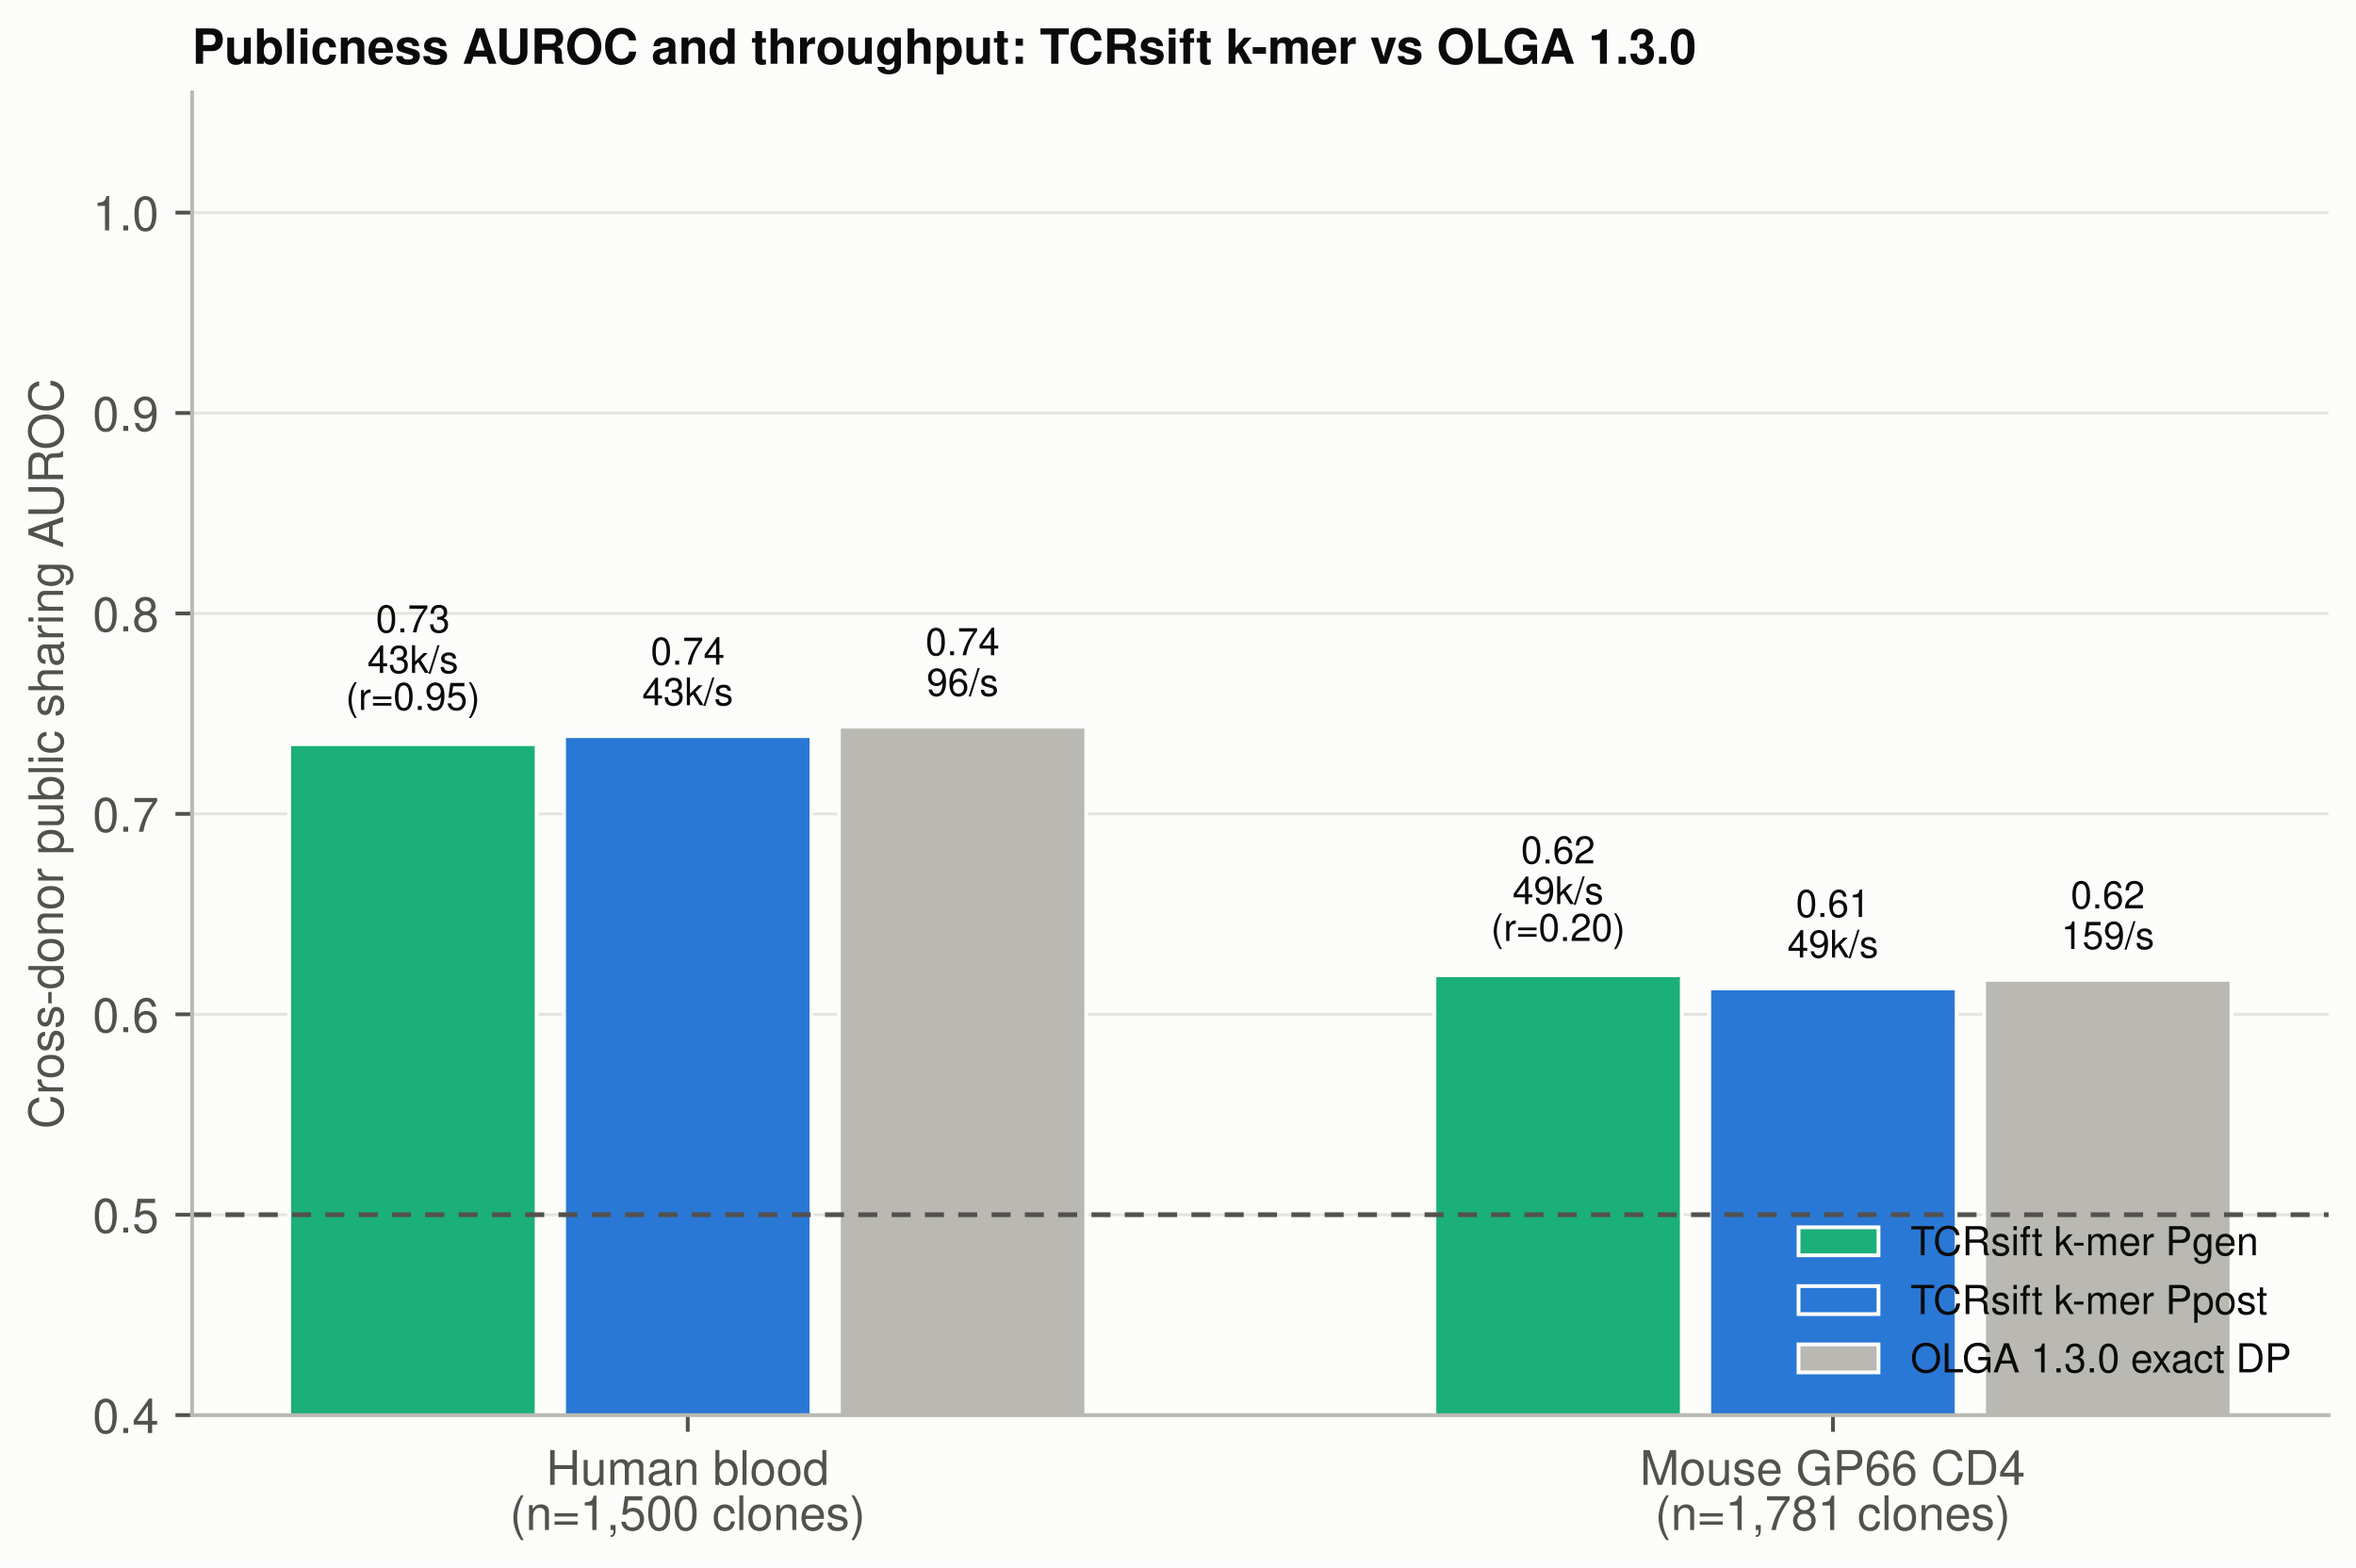
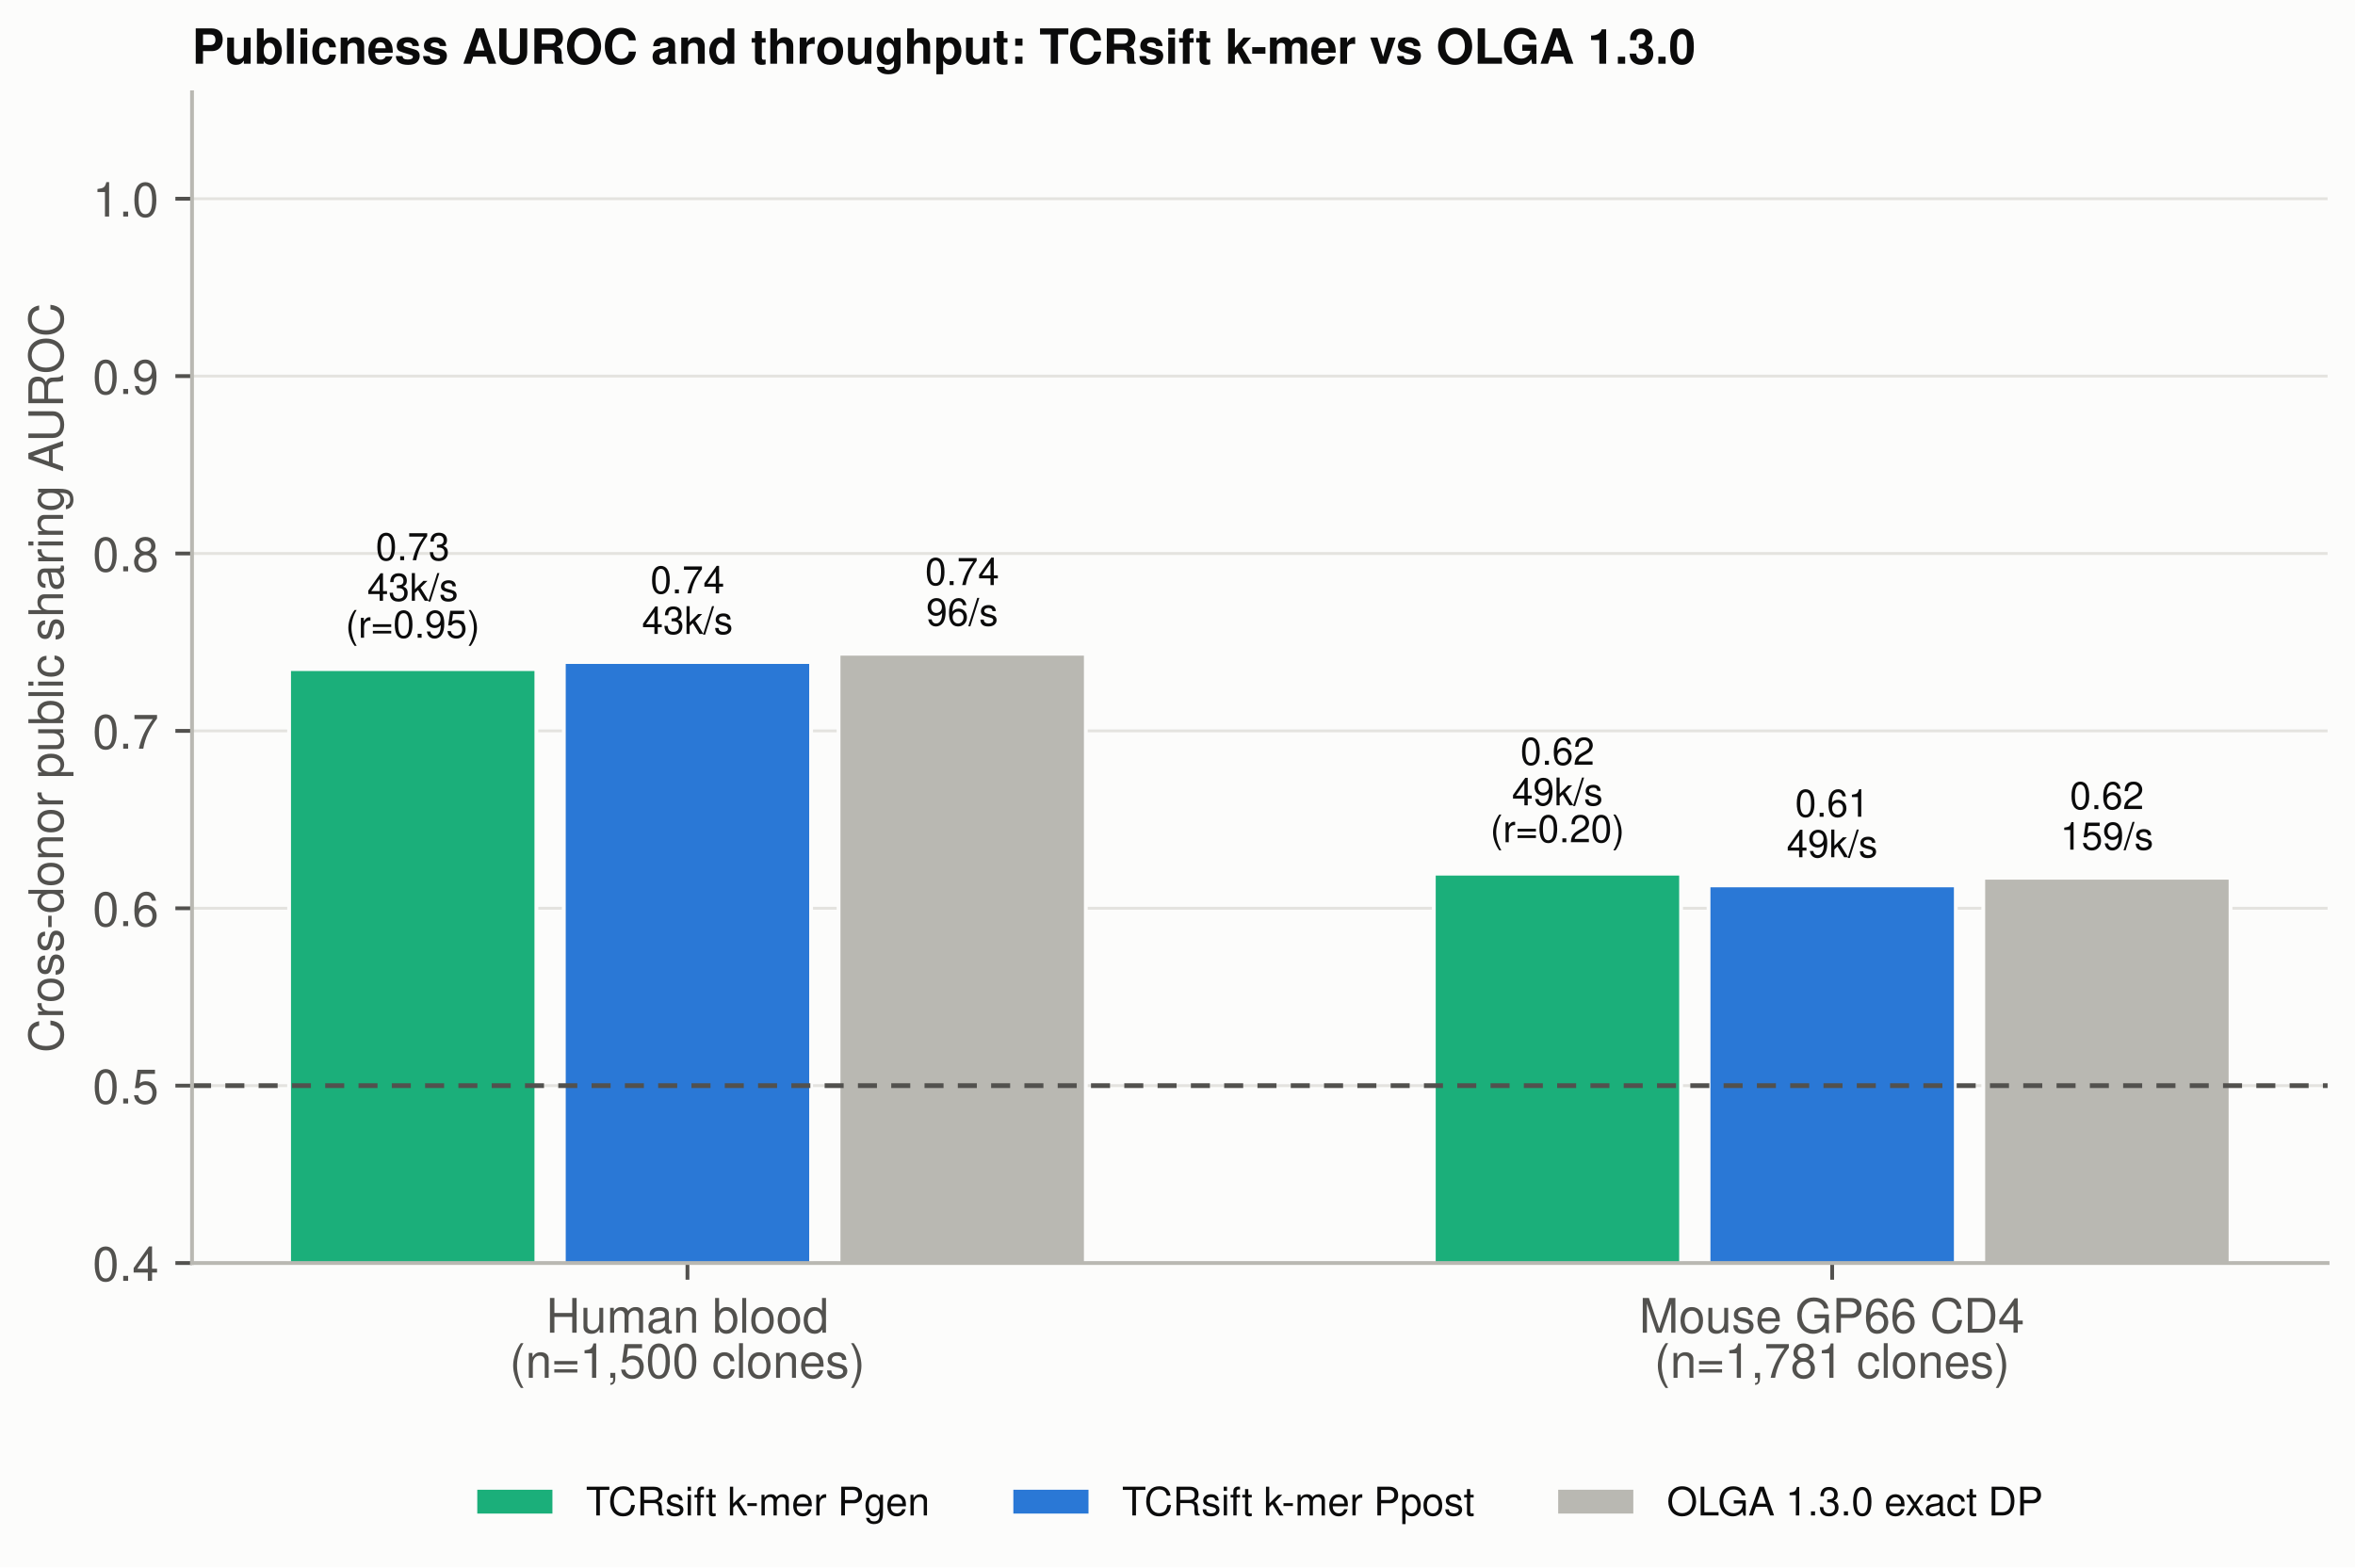
- <svg xmlns="http://www.w3.org/2000/svg" xmlns:xlink="http://www.w3.org/1999/xlink" width="495.12pt" height="329.52pt" viewBox="0 0 495.12 329.52" version="1.1">
+ <svg xmlns="http://www.w3.org/2000/svg" xmlns:xlink="http://www.w3.org/1999/xlink" width="495.12pt" height="329.619pt" viewBox="0 0 495.12 329.619" version="1.1">
  <defs>
    <style type="text/css">*{stroke-linejoin: round; stroke-linecap: butt}</style>
  </defs>
  <g id="figure_1">
    <g id="patch_1">
-       <path d="M 0 329.52  L 495.12 329.52  L 495.12 0  L 0 0  z " style="fill: #fcfcfb" />
+       <path d="M 0 329.619  L 495.12 329.619  L 495.12 0  L 0 0  z " style="fill: #fcfcfb" />
    </g>
    <g id="axes_1">
      <g id="patch_2">
-         <path d="M 40.373 297.424  L 489.36 297.424  L 489.36 19.41  L 40.373 19.41  z " style="fill: #fcfcfb" />
+         <path d="M 40.373 265.615  L 489.36 265.615  L 489.36 19.41  L 40.373 19.41  z " style="fill: #fcfcfb" />
      </g>
      <g id="matplotlib.axis_1">
        <g id="xtick_1">
          <g id="line2d_1">
            <defs>
              <path id="mc6937c2ae9" d="M 0 0  L 0 3.5  " style="stroke: #52514e; stroke-width: 0.8" />
            </defs>
            <g>
-               <use xlink:href="#mc6937c2ae9" x="144.533" y="297.424" style="fill: #52514e; stroke: #52514e; stroke-width: 0.8" />
+               <use xlink:href="#mc6937c2ae9" x="144.533" y="265.615" style="fill: #52514e; stroke: #52514e; stroke-width: 0.8" />
            </g>
          </g>
          <g id="text_1">
-             <text style="font-size: 10px; font-family: 'Helvetica', 'Arial', 'DejaVu Sans'; fill: #52514e" transform="translate(114.7938 312.0729)">Human blood</text>
-             <text style="font-size: 10px; font-family: 'Helvetica', 'Arial', 'DejaVu Sans'; fill: #52514e" transform="translate(107.1501 321.57)">(n=1,500 clones)</text>
+             <text style="font-size: 10px; font-family: 'Helvetica', 'Arial', 'DejaVu Sans'; fill: #52514e" transform="translate(114.7938 280.2641)">Human blood</text>
+             <text style="font-size: 10px; font-family: 'Helvetica', 'Arial', 'DejaVu Sans'; fill: #52514e" transform="translate(107.1501 289.7611)">(n=1,500 clones)</text>
          </g>
        </g>
        <g id="xtick_2">
          <g id="line2d_2">
            <g>
-               <use xlink:href="#mc6937c2ae9" x="385.199" y="297.424" style="fill: #52514e; stroke: #52514e; stroke-width: 0.8" />
+               <use xlink:href="#mc6937c2ae9" x="385.199" y="265.615" style="fill: #52514e; stroke: #52514e; stroke-width: 0.8" />
            </g>
          </g>
          <g id="text_2">
-             <text style="font-size: 10px; font-family: 'Helvetica', 'Arial', 'DejaVu Sans'; fill: #52514e" transform="translate(344.6273 312.0729)">Mouse GP66 CD4</text>
-             <text style="font-size: 10px; font-family: 'Helvetica', 'Arial', 'DejaVu Sans'; fill: #52514e" transform="translate(347.8163 321.57)">(n=1,781 clones)</text>
+             <text style="font-size: 10px; font-family: 'Helvetica', 'Arial', 'DejaVu Sans'; fill: #52514e" transform="translate(344.6273 280.2641)">Mouse GP66 CD4</text>
+             <text style="font-size: 10px; font-family: 'Helvetica', 'Arial', 'DejaVu Sans'; fill: #52514e" transform="translate(347.8163 289.7611)">(n=1,781 clones)</text>
          </g>
        </g>
      </g>
      <g id="matplotlib.axis_2">
        <g id="ytick_1">
          <g id="line2d_3">
-             <path d="M 40.373 297.424  L 489.36 297.424  " clip-path="url(#p7f96f4031a)" style="fill: none; stroke: #e4e3df; stroke-width: 0.6; stroke-linecap: square" />
+             <path d="M 40.373 265.615  L 489.36 265.615  " clip-path="url(#p17cb261455)" style="fill: none; stroke: #e4e3df; stroke-width: 0.6; stroke-linecap: square" />
          </g>
          <g id="line2d_4">
            <defs>
              <path id="mceed921732" d="M 0 0  L -3.5 0  " style="stroke: #52514e; stroke-width: 0.8" />
            </defs>
            <g>
-               <use xlink:href="#mceed921732" x="40.373" y="297.424" style="fill: #52514e; stroke: #52514e; stroke-width: 0.8" />
+               <use xlink:href="#mceed921732" x="40.373" y="265.615" style="fill: #52514e; stroke: #52514e; stroke-width: 0.8" />
            </g>
          </g>
          <g id="text_3">
-             <text style="font-size: 10px; font-family: 'Helvetica', 'Arial', 'DejaVu Sans'; text-anchor: end; fill: #52514e" x="33.373" y="301.174" transform="rotate(-0 33.3725 301.174)">0.4</text>
+             <text style="font-size: 10px; font-family: 'Helvetica', 'Arial', 'DejaVu Sans'; text-anchor: end; fill: #52514e" x="33.373" y="269.365" transform="rotate(-0 33.3725 269.3651)">0.4</text>
          </g>
        </g>
        <g id="ytick_2">
          <g id="line2d_5">
-             <path d="M 40.373 255.301  L 489.36 255.301  " clip-path="url(#p7f96f4031a)" style="fill: none; stroke: #e4e3df; stroke-width: 0.6; stroke-linecap: square" />
+             <path d="M 40.373 228.311  L 489.36 228.311  " clip-path="url(#p17cb261455)" style="fill: none; stroke: #e4e3df; stroke-width: 0.6; stroke-linecap: square" />
          </g>
          <g id="line2d_6">
            <g>
-               <use xlink:href="#mceed921732" x="40.373" y="255.301" style="fill: #52514e; stroke: #52514e; stroke-width: 0.8" />
+               <use xlink:href="#mceed921732" x="40.373" y="228.311" style="fill: #52514e; stroke: #52514e; stroke-width: 0.8" />
            </g>
          </g>
          <g id="text_4">
-             <text style="font-size: 10px; font-family: 'Helvetica', 'Arial', 'DejaVu Sans'; text-anchor: end; fill: #52514e" x="33.373" y="259.051" transform="rotate(-0 33.3725 259.0506)">0.5</text>
+             <text style="font-size: 10px; font-family: 'Helvetica', 'Arial', 'DejaVu Sans'; text-anchor: end; fill: #52514e" x="33.373" y="232.061" transform="rotate(-0 33.3725 232.0613)">0.5</text>
          </g>
        </g>
        <g id="ytick_3">
          <g id="line2d_7">
-             <path d="M 40.373 213.177  L 489.36 213.177  " clip-path="url(#p7f96f4031a)" style="fill: none; stroke: #e4e3df; stroke-width: 0.6; stroke-linecap: square" />
+             <path d="M 40.373 191.008  L 489.36 191.008  " clip-path="url(#p17cb261455)" style="fill: none; stroke: #e4e3df; stroke-width: 0.6; stroke-linecap: square" />
          </g>
          <g id="line2d_8">
            <g>
-               <use xlink:href="#mceed921732" x="40.373" y="213.177" style="fill: #52514e; stroke: #52514e; stroke-width: 0.8" />
+               <use xlink:href="#mceed921732" x="40.373" y="191.008" style="fill: #52514e; stroke: #52514e; stroke-width: 0.8" />
            </g>
          </g>
          <g id="text_5">
-             <text style="font-size: 10px; font-family: 'Helvetica', 'Arial', 'DejaVu Sans'; text-anchor: end; fill: #52514e" x="33.373" y="216.927" transform="rotate(-0 33.3725 216.9273)">0.6</text>
+             <text style="font-size: 10px; font-family: 'Helvetica', 'Arial', 'DejaVu Sans'; text-anchor: end; fill: #52514e" x="33.373" y="194.758" transform="rotate(-0 33.3725 194.7575)">0.6</text>
          </g>
        </g>
        <g id="ytick_4">
          <g id="line2d_9">
-             <path d="M 40.373 171.054  L 489.36 171.054  " clip-path="url(#p7f96f4031a)" style="fill: none; stroke: #e4e3df; stroke-width: 0.6; stroke-linecap: square" />
+             <path d="M 40.373 153.704  L 489.36 153.704  " clip-path="url(#p17cb261455)" style="fill: none; stroke: #e4e3df; stroke-width: 0.6; stroke-linecap: square" />
          </g>
          <g id="line2d_10">
            <g>
-               <use xlink:href="#mceed921732" x="40.373" y="171.054" style="fill: #52514e; stroke: #52514e; stroke-width: 0.8" />
+               <use xlink:href="#mceed921732" x="40.373" y="153.704" style="fill: #52514e; stroke: #52514e; stroke-width: 0.8" />
            </g>
          </g>
          <g id="text_6">
-             <text style="font-size: 10px; font-family: 'Helvetica', 'Arial', 'DejaVu Sans'; text-anchor: end; fill: #52514e" x="33.373" y="174.804" transform="rotate(-0 33.3725 174.804)">0.7</text>
+             <text style="font-size: 10px; font-family: 'Helvetica', 'Arial', 'DejaVu Sans'; text-anchor: end; fill: #52514e" x="33.373" y="157.454" transform="rotate(-0 33.3725 157.4537)">0.7</text>
          </g>
        </g>
        <g id="ytick_5">
          <g id="line2d_11">
-             <path d="M 40.373 128.931  L 489.36 128.931  " clip-path="url(#p7f96f4031a)" style="fill: none; stroke: #e4e3df; stroke-width: 0.6; stroke-linecap: square" />
+             <path d="M 40.373 116.4  L 489.36 116.4  " clip-path="url(#p17cb261455)" style="fill: none; stroke: #e4e3df; stroke-width: 0.6; stroke-linecap: square" />
          </g>
          <g id="line2d_12">
            <g>
-               <use xlink:href="#mceed921732" x="40.373" y="128.931" style="fill: #52514e; stroke: #52514e; stroke-width: 0.8" />
+               <use xlink:href="#mceed921732" x="40.373" y="116.4" style="fill: #52514e; stroke: #52514e; stroke-width: 0.8" />
            </g>
          </g>
          <g id="text_7">
-             <text style="font-size: 10px; font-family: 'Helvetica', 'Arial', 'DejaVu Sans'; text-anchor: end; fill: #52514e" x="33.373" y="132.681" transform="rotate(-0 33.3725 132.6807)">0.8</text>
+             <text style="font-size: 10px; font-family: 'Helvetica', 'Arial', 'DejaVu Sans'; text-anchor: end; fill: #52514e" x="33.373" y="120.15" transform="rotate(-0 33.3725 120.1499)">0.8</text>
          </g>
        </g>
        <g id="ytick_6">
          <g id="line2d_13">
-             <path d="M 40.373 86.807  L 489.36 86.807  " clip-path="url(#p7f96f4031a)" style="fill: none; stroke: #e4e3df; stroke-width: 0.6; stroke-linecap: square" />
+             <path d="M 40.373 79.096  L 489.36 79.096  " clip-path="url(#p17cb261455)" style="fill: none; stroke: #e4e3df; stroke-width: 0.6; stroke-linecap: square" />
          </g>
          <g id="line2d_14">
            <g>
-               <use xlink:href="#mceed921732" x="40.373" y="86.807" style="fill: #52514e; stroke: #52514e; stroke-width: 0.8" />
+               <use xlink:href="#mceed921732" x="40.373" y="79.096" style="fill: #52514e; stroke: #52514e; stroke-width: 0.8" />
            </g>
          </g>
          <g id="text_8">
-             <text style="font-size: 10px; font-family: 'Helvetica', 'Arial', 'DejaVu Sans'; text-anchor: end; fill: #52514e" x="33.373" y="90.557" transform="rotate(-0 33.3725 90.55733)">0.9</text>
+             <text style="font-size: 10px; font-family: 'Helvetica', 'Arial', 'DejaVu Sans'; text-anchor: end; fill: #52514e" x="33.373" y="82.846" transform="rotate(-0 33.3725 82.84609)">0.9</text>
          </g>
        </g>
        <g id="ytick_7">
          <g id="line2d_15">
-             <path d="M 40.373 44.684  L 489.36 44.684  " clip-path="url(#p7f96f4031a)" style="fill: none; stroke: #e4e3df; stroke-width: 0.6; stroke-linecap: square" />
+             <path d="M 40.373 41.792  L 489.36 41.792  " clip-path="url(#p17cb261455)" style="fill: none; stroke: #e4e3df; stroke-width: 0.6; stroke-linecap: square" />
          </g>
          <g id="line2d_16">
            <g>
-               <use xlink:href="#mceed921732" x="40.373" y="44.684" style="fill: #52514e; stroke: #52514e; stroke-width: 0.8" />
+               <use xlink:href="#mceed921732" x="40.373" y="41.792" style="fill: #52514e; stroke: #52514e; stroke-width: 0.8" />
            </g>
          </g>
          <g id="text_9">
-             <text style="font-size: 10px; font-family: 'Helvetica', 'Arial', 'DejaVu Sans'; text-anchor: end; fill: #52514e" x="33.373" y="48.434" transform="rotate(-0 33.3725 48.434)">1.0</text>
+             <text style="font-size: 10px; font-family: 'Helvetica', 'Arial', 'DejaVu Sans'; text-anchor: end; fill: #52514e" x="33.373" y="45.542" transform="rotate(-0 33.3725 45.54228)">1.0</text>
          </g>
        </g>
        <g id="text_10">
-           <text style="font-size: 10px; font-family: 'Helvetica', 'Arial', 'DejaVu Sans'; text-anchor: middle; fill: #52514e" x="13.26" y="158.417" transform="rotate(-90 13.26 158.417)">Cross-donor public sharing AUROC</text>
+           <text style="font-size: 10px; font-family: 'Helvetica', 'Arial', 'DejaVu Sans'; text-anchor: middle; fill: #52514e" x="13.26" y="142.513" transform="rotate(-90 13.26 142.5126)">Cross-donor public sharing AUROC</text>
        </g>
      </g>
      <g id="patch_3">
-         <path d="M 60.781 465.917  L 112.765 465.917  L 112.765 156.395  L 60.781 156.395  z " clip-path="url(#p7f96f4031a)" style="fill: #1baf7a; stroke: #fcfcfb; stroke-width: 0.8; stroke-linejoin: miter" />
+         <path d="M 60.781 414.83  L 112.765 414.83  L 112.765 140.722  L 60.781 140.722  z " clip-path="url(#p17cb261455)" style="fill: #1baf7a; stroke: #fcfcfb; stroke-width: 0.8; stroke-linejoin: miter" />
      </g>
      <g id="patch_4">
-         <path d="M 301.447 465.917  L 353.431 465.917  L 353.431 204.963  L 301.447 204.963  z " clip-path="url(#p7f96f4031a)" style="fill: #1baf7a; stroke: #fcfcfb; stroke-width: 0.8; stroke-linejoin: miter" />
+         <path d="M 301.447 414.83  L 353.431 414.83  L 353.431 183.733  L 301.447 183.733  z " clip-path="url(#p17cb261455)" style="fill: #1baf7a; stroke: #fcfcfb; stroke-width: 0.8; stroke-linejoin: miter" />
      </g>
      <g id="patch_5">
-         <path d="M 118.541 465.917  L 170.525 465.917  L 170.525 154.71  L 118.541 154.71  z " clip-path="url(#p7f96f4031a)" style="fill: #2a78d6; stroke: #fcfcfb; stroke-width: 0.8; stroke-linejoin: miter" />
+         <path d="M 118.541 414.83  L 170.525 414.83  L 170.525 139.23  L 118.541 139.23  z " clip-path="url(#p17cb261455)" style="fill: #2a78d6; stroke: #fcfcfb; stroke-width: 0.8; stroke-linejoin: miter" />
      </g>
      <g id="patch_6">
-         <path d="M 359.207 465.917  L 411.191 465.917  L 411.191 207.743  L 359.207 207.743  z " clip-path="url(#p7f96f4031a)" style="fill: #2a78d6; stroke: #fcfcfb; stroke-width: 0.8; stroke-linejoin: miter" />
+         <path d="M 359.207 414.83  L 411.191 414.83  L 411.191 186.195  L 359.207 186.195  z " clip-path="url(#p17cb261455)" style="fill: #2a78d6; stroke: #fcfcfb; stroke-width: 0.8; stroke-linejoin: miter" />
      </g>
      <g id="patch_7">
-         <path d="M 176.301 465.917  L 228.285 465.917  L 228.285 152.73  L 176.301 152.73  z " clip-path="url(#p7f96f4031a)" style="fill: #b9b8b2; stroke: #fcfcfb; stroke-width: 0.8; stroke-linejoin: miter" />
+         <path d="M 176.301 414.83  L 228.285 414.83  L 228.285 137.477  L 176.301 137.477  z " clip-path="url(#p17cb261455)" style="fill: #b9b8b2; stroke: #fcfcfb; stroke-width: 0.8; stroke-linejoin: miter" />
      </g>
      <g id="patch_8">
-         <path d="M 416.967 465.917  L 468.951 465.917  L 468.951 205.932  L 416.967 205.932  z " clip-path="url(#p7f96f4031a)" style="fill: #b9b8b2; stroke: #fcfcfb; stroke-width: 0.8; stroke-linejoin: miter" />
+         <path d="M 416.967 414.83  L 468.951 414.83  L 468.951 184.591  L 416.967 184.591  z " clip-path="url(#p17cb261455)" style="fill: #b9b8b2; stroke: #fcfcfb; stroke-width: 0.8; stroke-linejoin: miter" />
      </g>
      <g id="line2d_17">
-         <path d="M 40.373 255.301  L 489.36 255.301  " clip-path="url(#p7f96f4031a)" style="fill: none; stroke-dasharray: 4,3; stroke-dashoffset: 0; stroke: #52514e" />
+         <path d="M 40.373 228.311  L 489.36 228.311  " clip-path="url(#p17cb261455)" style="fill: none; stroke-dasharray: 4,3; stroke-dashoffset: 0; stroke: #52514e" />
      </g>
      <g id="patch_9">
-         <path d="M 40.373 297.424  L 40.373 19.41  " style="fill: none; stroke: #b9b8b2; stroke-width: 0.8; stroke-linejoin: miter; stroke-linecap: square" />
+         <path d="M 40.373 265.615  L 40.373 19.41  " style="fill: none; stroke: #b9b8b2; stroke-width: 0.8; stroke-linejoin: miter; stroke-linecap: square" />
      </g>
      <g id="patch_10">
-         <path d="M 40.373 297.424  L 489.36 297.424  " style="fill: none; stroke: #b9b8b2; stroke-width: 0.8; stroke-linejoin: miter; stroke-linecap: square" />
+         <path d="M 40.373 265.615  L 489.36 265.615  " style="fill: none; stroke: #b9b8b2; stroke-width: 0.8; stroke-linejoin: miter; stroke-linecap: square" />
      </g>
      <g id="text_11">
-         <text style="font-size: 8px; font-family: 'Helvetica', 'Arial', 'DejaVu Sans'; fill: #0b0b0b" transform="translate(78.98859 132.9064)">0.73</text>
-         <text style="font-size: 8px; font-family: 'Helvetica', 'Arial', 'DejaVu Sans'; fill: #0b0b0b" transform="translate(77.21296 141.4347)">43k/s</text>
-         <text style="font-size: 8px; font-family: 'Helvetica', 'Arial', 'DejaVu Sans'; fill: #0b0b0b" transform="translate(72.65671 149.2086)">(r=0.95)</text>
+         <text style="font-size: 8px; font-family: 'Helvetica', 'Arial', 'DejaVu Sans'; fill: #0b0b0b" transform="translate(78.98859 117.8117)">0.73</text>
+         <text style="font-size: 8px; font-family: 'Helvetica', 'Arial', 'DejaVu Sans'; fill: #0b0b0b" transform="translate(77.21296 126.34)">43k/s</text>
+         <text style="font-size: 8px; font-family: 'Helvetica', 'Arial', 'DejaVu Sans'; fill: #0b0b0b" transform="translate(72.65671 134.1139)">(r=0.95)</text>
      </g>
      <g id="text_12">
-         <text style="font-size: 8px; font-family: 'Helvetica', 'Arial', 'DejaVu Sans'; fill: #0b0b0b" transform="translate(319.6549 181.4828)">0.62</text>
-         <text style="font-size: 8px; font-family: 'Helvetica', 'Arial', 'DejaVu Sans'; fill: #0b0b0b" transform="translate(317.8792 190.0029)">49k/s</text>
-         <text style="font-size: 8px; font-family: 'Helvetica', 'Arial', 'DejaVu Sans'; fill: #0b0b0b" transform="translate(313.323 197.7768)">(r=0.20)</text>
+         <text style="font-size: 8px; font-family: 'Helvetica', 'Arial', 'DejaVu Sans'; fill: #0b0b0b" transform="translate(319.6549 160.8311)">0.62</text>
+         <text style="font-size: 8px; font-family: 'Helvetica', 'Arial', 'DejaVu Sans'; fill: #0b0b0b" transform="translate(317.8792 169.3513)">49k/s</text>
+         <text style="font-size: 8px; font-family: 'Helvetica', 'Arial', 'DejaVu Sans'; fill: #0b0b0b" transform="translate(313.323 177.1252)">(r=0.20)</text>
      </g>
      <g id="text_13">
-         <text style="font-size: 8px; font-family: 'Helvetica', 'Arial', 'DejaVu Sans'; fill: #0b0b0b" transform="translate(136.7485 139.6892)">0.74</text>
-         <text style="font-size: 8px; font-family: 'Helvetica', 'Arial', 'DejaVu Sans'; fill: #0b0b0b" transform="translate(134.9729 148.2131)">43k/s</text>
+         <text style="font-size: 8px; font-family: 'Helvetica', 'Arial', 'DejaVu Sans'; fill: #0b0b0b" transform="translate(136.7485 124.7872)">0.74</text>
+         <text style="font-size: 8px; font-family: 'Helvetica', 'Arial', 'DejaVu Sans'; fill: #0b0b0b" transform="translate(134.9729 133.3111)">43k/s</text>
      </g>
      <g id="text_14">
-         <text style="font-size: 8px; font-family: 'Helvetica', 'Arial', 'DejaVu Sans'; fill: #0b0b0b" transform="translate(377.4148 192.7262)">0.61</text>
-         <text style="font-size: 8px; font-family: 'Helvetica', 'Arial', 'DejaVu Sans'; fill: #0b0b0b" transform="translate(375.6392 201.2463)">49k/s</text>
+         <text style="font-size: 8px; font-family: 'Helvetica', 'Arial', 'DejaVu Sans'; fill: #0b0b0b" transform="translate(377.4148 171.7564)">0.61</text>
+         <text style="font-size: 8px; font-family: 'Helvetica', 'Arial', 'DejaVu Sans'; fill: #0b0b0b" transform="translate(375.6392 180.2766)">49k/s</text>
      </g>
      <g id="text_15">
-         <text style="font-size: 8px; font-family: 'Helvetica', 'Arial', 'DejaVu Sans'; fill: #0b0b0b" transform="translate(194.5084 137.7094)">0.74</text>
-         <text style="font-size: 8px; font-family: 'Helvetica', 'Arial', 'DejaVu Sans'; fill: #0b0b0b" transform="translate(194.7328 146.2333)">96/s</text>
+         <text style="font-size: 8px; font-family: 'Helvetica', 'Arial', 'DejaVu Sans'; fill: #0b0b0b" transform="translate(194.5084 123.0339)">0.74</text>
+         <text style="font-size: 8px; font-family: 'Helvetica', 'Arial', 'DejaVu Sans'; fill: #0b0b0b" transform="translate(194.7328 131.5578)">96/s</text>
      </g>
      <g id="text_16">
-         <text style="font-size: 8px; font-family: 'Helvetica', 'Arial', 'DejaVu Sans'; fill: #0b0b0b" transform="translate(435.1747 190.9149)">0.62</text>
-         <text style="font-size: 8px; font-family: 'Helvetica', 'Arial', 'DejaVu Sans'; fill: #0b0b0b" transform="translate(433.1747 199.435)">159/s</text>
+         <text style="font-size: 8px; font-family: 'Helvetica', 'Arial', 'DejaVu Sans'; fill: #0b0b0b" transform="translate(435.1747 170.1524)">0.62</text>
+         <text style="font-size: 8px; font-family: 'Helvetica', 'Arial', 'DejaVu Sans'; fill: #0b0b0b" transform="translate(433.1747 178.6725)">159/s</text>
      </g>
      <g id="text_17">
        <text style="font-weight: 700; font-size: 10.2px; font-family: 'Helvetica', 'Arial', 'DejaVu Sans'; text-anchor: start; fill: #0b0b0b" x="40.373" y="13.41" transform="rotate(-0 40.3725 13.41)">Publicness AUROC and throughput: TCRsift k-mer vs OLGA 1.3.0</text>
      </g>
      <g id="legend_1">
        <g id="patch_11">
-           <path d="M 377.97 263.827  L 394.77 263.827  L 394.77 257.947  L 377.97 257.947  z " style="fill: #1baf7a; stroke: #fcfcfb; stroke-width: 0.8; stroke-linejoin: miter" />
+           <path d="M 99.944 318.703  L 116.544 318.703  L 116.544 312.893  L 99.944 312.893  z " style="fill: #1baf7a; stroke: #fcfcfb; stroke-width: 0.8; stroke-linejoin: miter" />
        </g>
        <g id="text_18">
-           <text style="font-size: 8.4px; font-family: 'Helvetica', 'Arial', 'DejaVu Sans'; text-anchor: start; fill: #0b0b0b" x="401.49" y="263.827" transform="rotate(-0 401.4903 263.8273)">TCRsift k-mer Pgen</text>
+           <text style="font-size: 8.3px; font-family: 'Helvetica', 'Arial', 'DejaVu Sans'; text-anchor: start; fill: #0b0b0b" x="123.184" y="318.703" transform="rotate(-0 123.1844 318.703)">TCRsift k-mer Pgen</text>
        </g>
        <g id="patch_12">
-           <path d="M 377.97 276.186  L 394.77 276.186  L 394.77 270.306  L 377.97 270.306  z " style="fill: #2a78d6; stroke: #fcfcfb; stroke-width: 0.8; stroke-linejoin: miter" />
+           <path d="M 212.649 318.703  L 229.249 318.703  L 229.249 312.893  L 212.649 312.893  z " style="fill: #2a78d6; stroke: #fcfcfb; stroke-width: 0.8; stroke-linejoin: miter" />
        </g>
        <g id="text_19">
-           <text style="font-size: 8.4px; font-family: 'Helvetica', 'Arial', 'DejaVu Sans'; text-anchor: start; fill: #0b0b0b" x="401.49" y="276.186" transform="rotate(-0 401.4903 276.1858)">TCRsift k-mer Ppost</text>
+           <text style="font-size: 8.3px; font-family: 'Helvetica', 'Arial', 'DejaVu Sans'; text-anchor: start; fill: #0b0b0b" x="235.889" y="318.703" transform="rotate(-0 235.8893 318.703)">TCRsift k-mer Ppost</text>
        </g>
        <g id="patch_13">
-           <path d="M 377.97 288.437  L 394.77 288.437  L 394.77 282.557  L 377.97 282.557  z " style="fill: #b9b8b2; stroke: #fcfcfb; stroke-width: 0.8; stroke-linejoin: miter" />
+           <path d="M 327.194 318.703  L 343.794 318.703  L 343.794 312.893  L 327.194 312.893  z " style="fill: #b9b8b2; stroke: #fcfcfb; stroke-width: 0.8; stroke-linejoin: miter" />
        </g>
        <g id="text_20">
-           <text style="font-size: 8.4px; font-family: 'Helvetica', 'Arial', 'DejaVu Sans'; text-anchor: start; fill: #0b0b0b" x="401.49" y="288.437" transform="rotate(-0 401.4903 288.4366)">OLGA 1.3.0 exact DP</text>
+           <text style="font-size: 8.3px; font-family: 'Helvetica', 'Arial', 'DejaVu Sans'; text-anchor: start; fill: #0b0b0b" x="350.434" y="318.703" transform="rotate(-0 350.4345 318.703)">OLGA 1.3.0 exact DP</text>
        </g>
      </g>
    </g>
  </g>
  <defs>
-     <clipPath id="p7f96f4031a">
-       <rect x="40.373" y="19.41" width="448.987" height="278.014" />
+     <clipPath id="p17cb261455">
+       <rect x="40.373" y="19.41" width="448.987" height="246.205" />
    </clipPath>
  </defs>
</svg>
